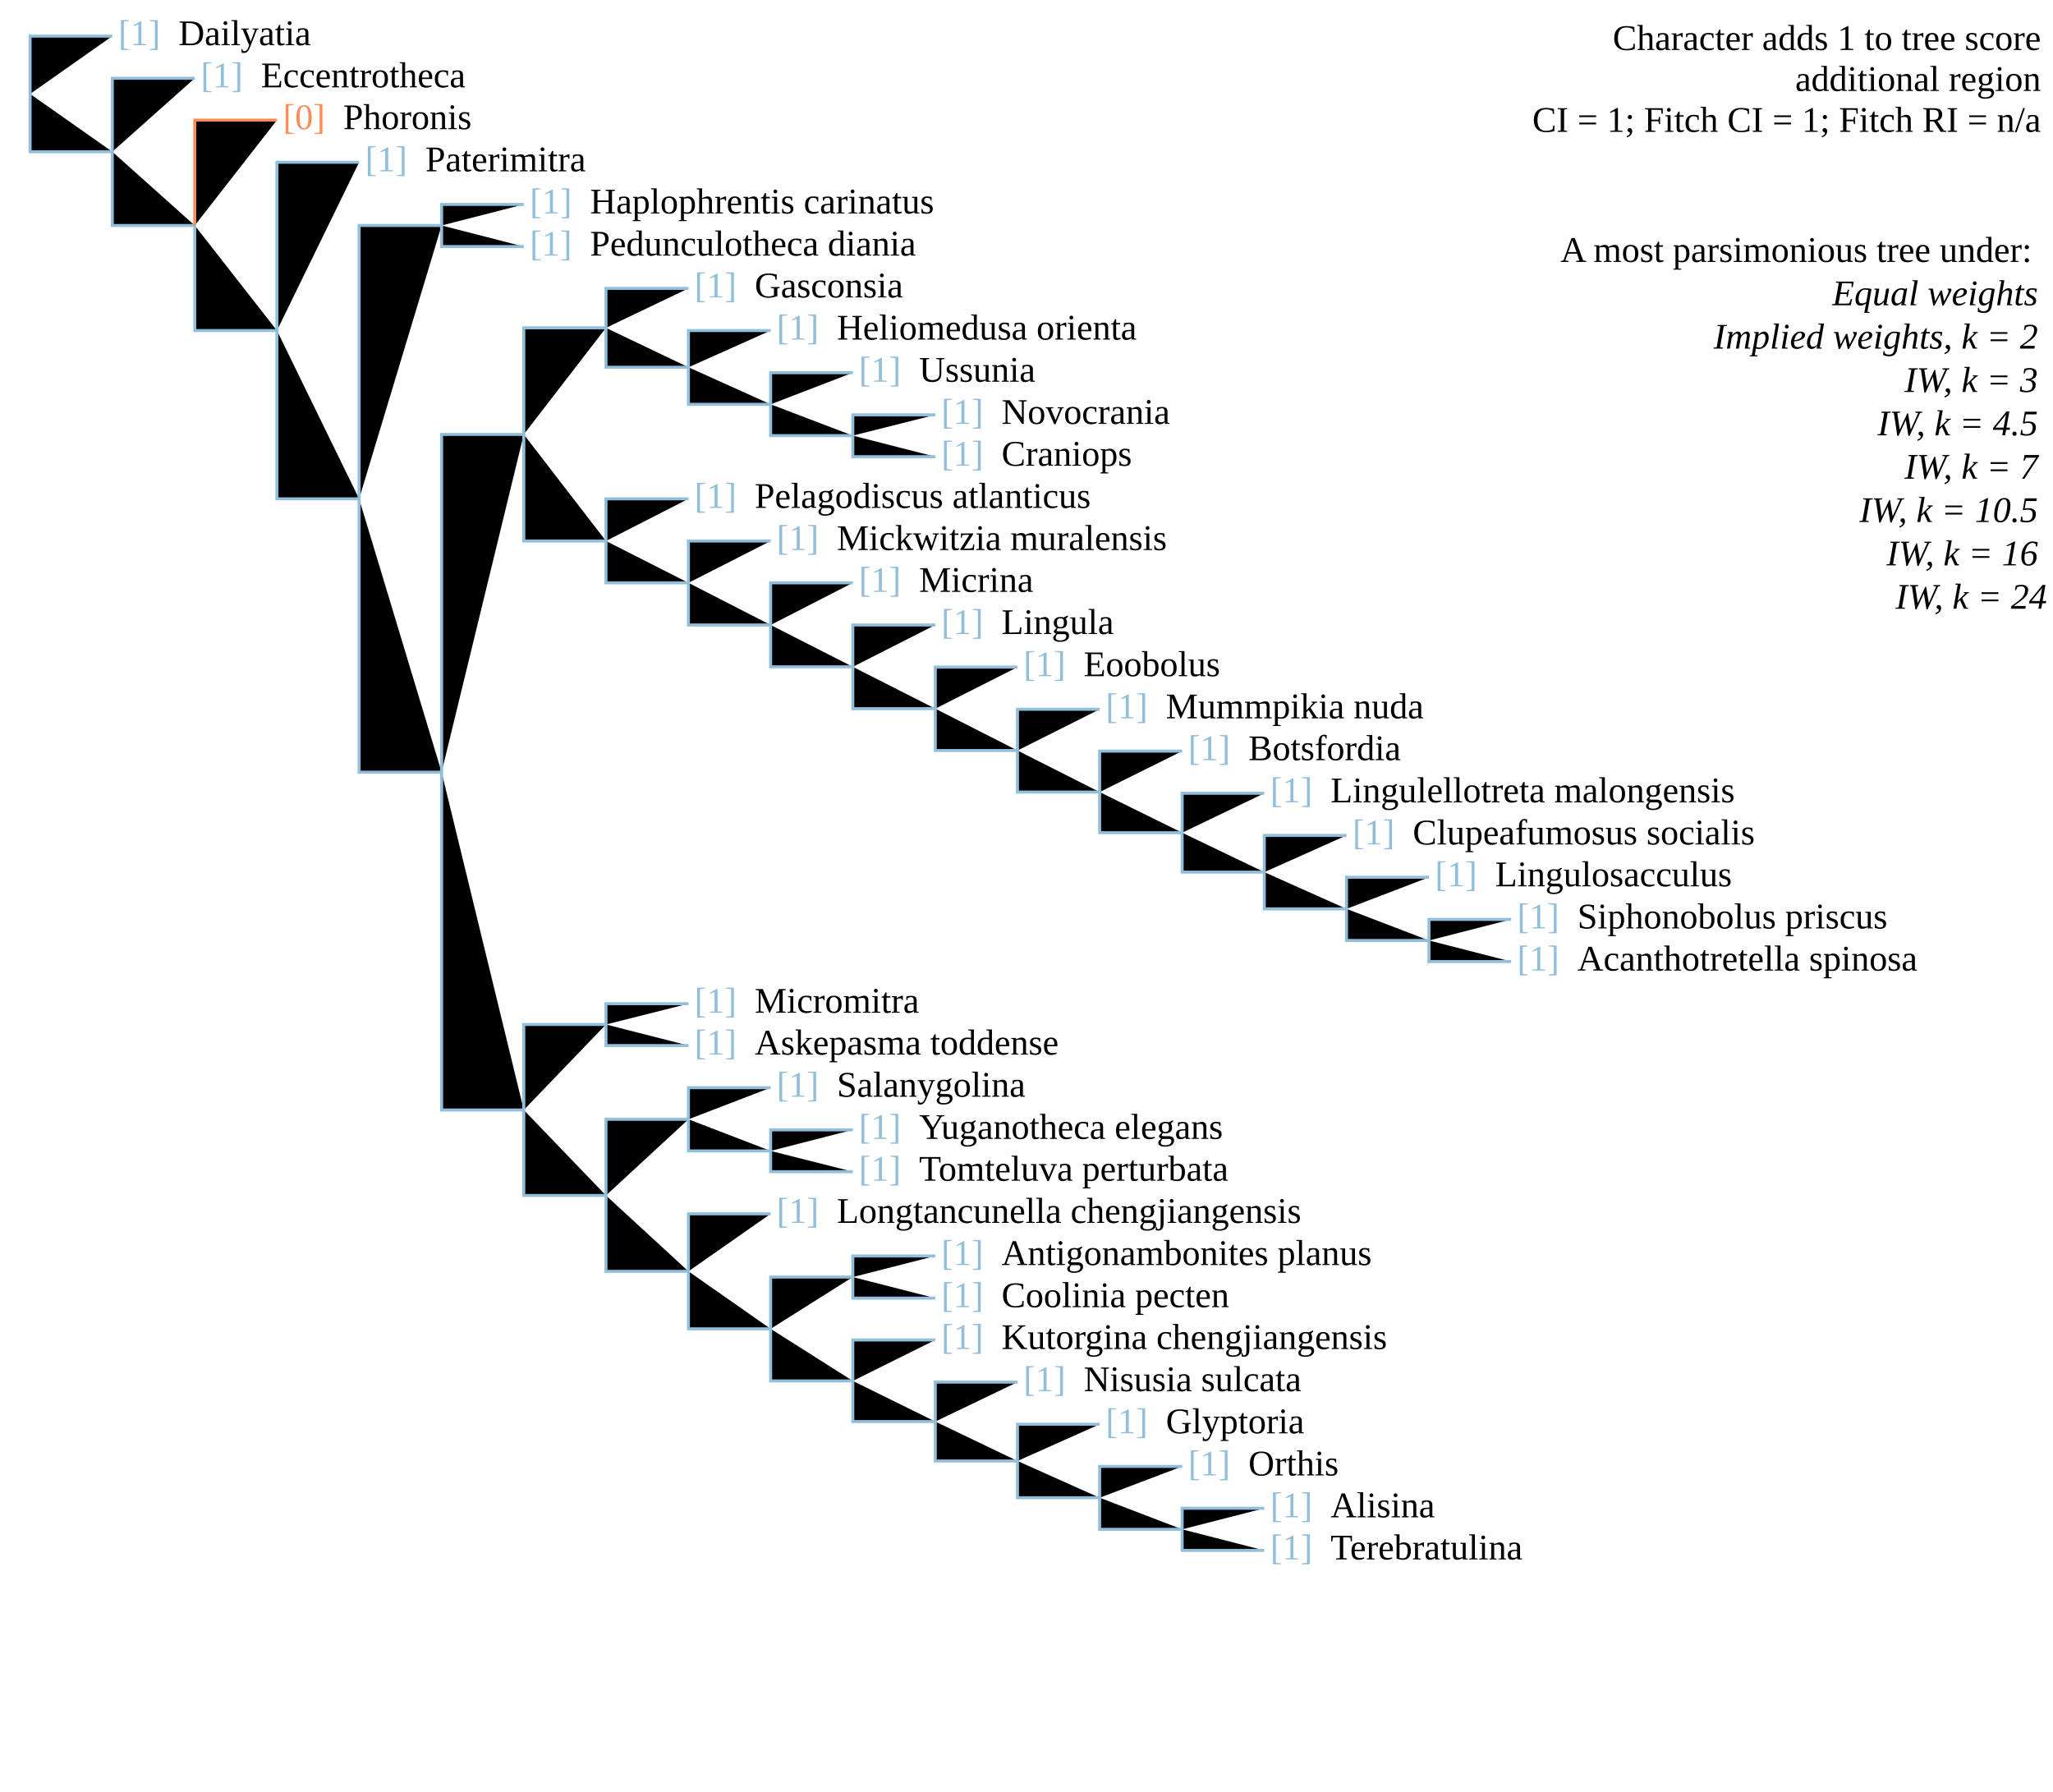
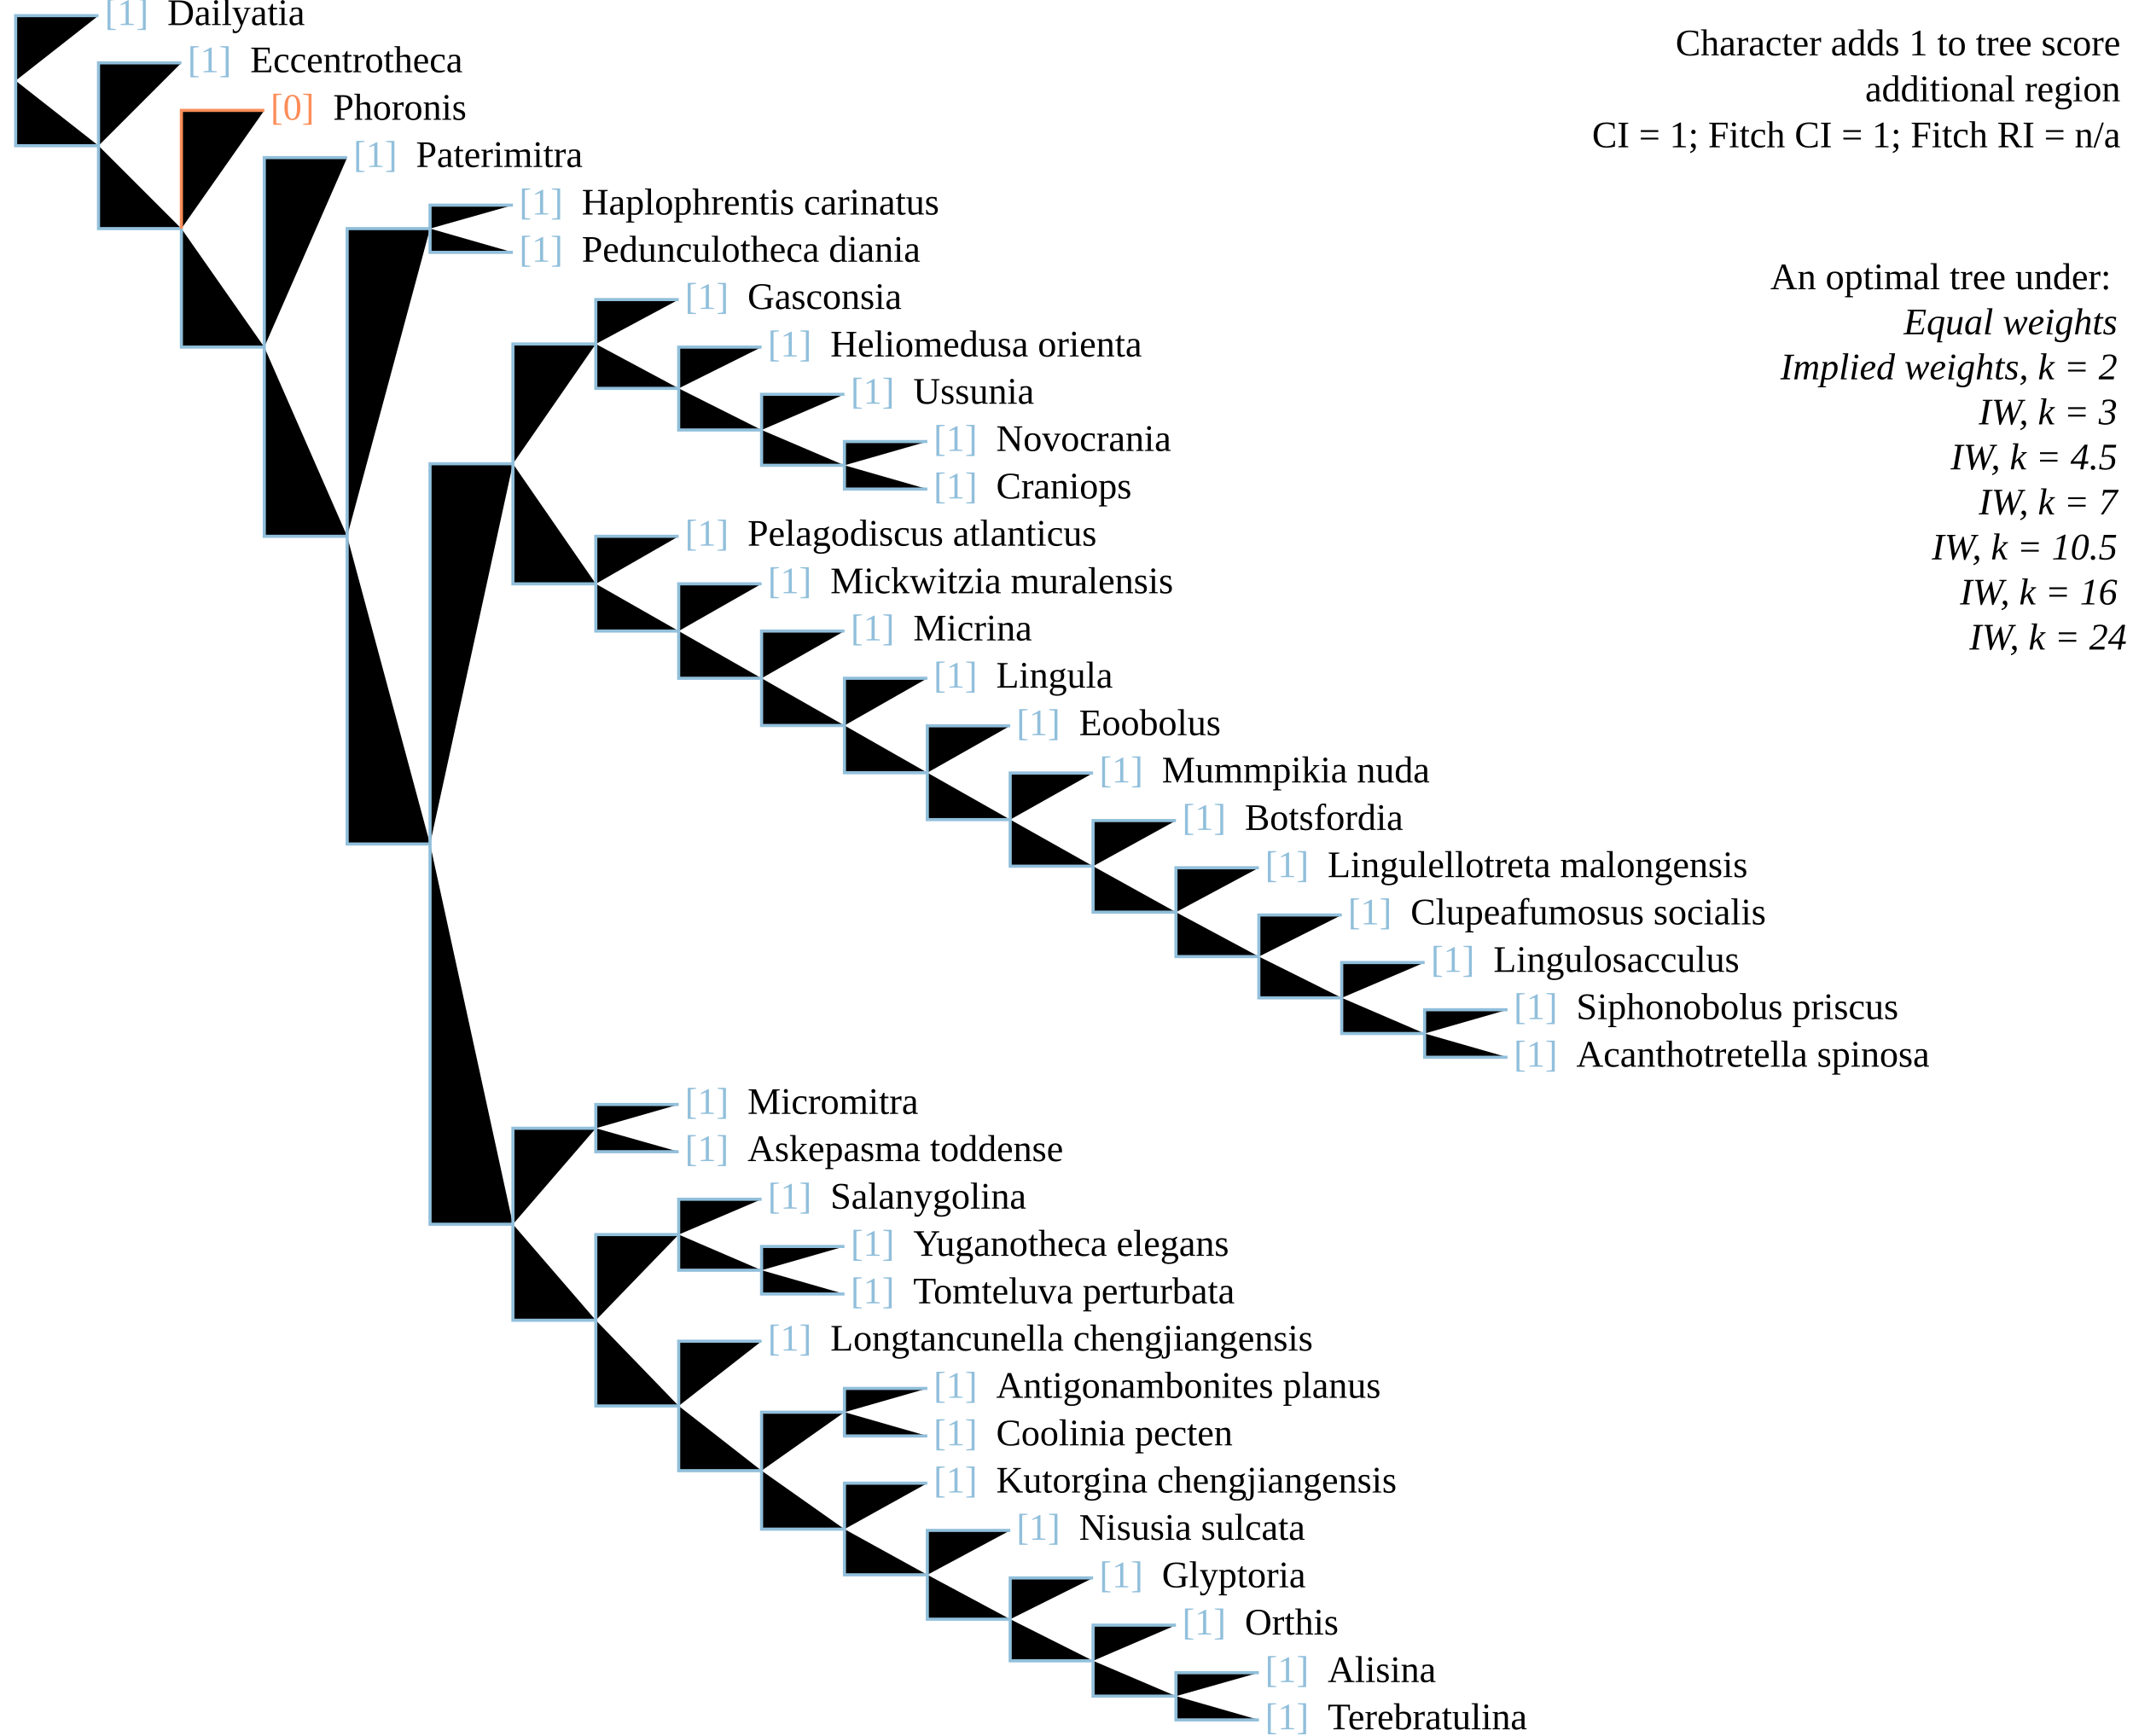
- <svg xmlns="http://www.w3.org/2000/svg" version="1.1" width="682" height="595" class="tree" char="1">
-   <text x="678" y="16.6" text-anchor="end" class="stepsLabel">Character adds <tspan class="score">1</tspan> to tree score</text>
-   <text x="678" y="30.2" text-anchor="end" class="stepsLabel">
+ <svg xmlns="http://www.w3.org/2000/svg" version="1.1" width="682" height="555" class="tree" char="1">
+   <text x="678" y="17.7" text-anchor="end" class="stepsLabel">Character adds <tspan class="score">1</tspan> to tree score</text>
+   <text x="678" y="32.4" text-anchor="end" class="stepsLabel">
    <tspan class="score" /> additional region</text>
-   <text x="678" y="43.8" text-anchor="end" class="stepsLabel">CI = 1; Fitch CI = 1; Fitch RI = n/a</text>
-   <text x="678" y="71" text-anchor="end" class="stepsLabel">
-     <tspan dy="16">A most parsimonious tree under:</tspan>
+   <text x="678" y="47.1" text-anchor="end" class="stepsLabel">CI = 1; Fitch CI = 1; Fitch RI = n/a</text>
+   <text x="678" y="76.5" text-anchor="end" class="stepsLabel">
+     <tspan dy="16">An optimal tree under:</tspan>
    <tspan x="680" style="font-style:italic" class="thisAn" dy="1.2em">Equal weights</tspan>
    <tspan x="680" style="font-style:italic" class="notThisAn" dy="1.2em">Implied weights, k = 2</tspan>
    <tspan x="680" style="font-style:italic" class="notThisAn" dy="1.2em">IW, k = 3</tspan>
    <tspan x="680" style="font-style:italic" class="notThisAn" dy="1.2em">IW, k = 4.5</tspan>
    <tspan x="680" style="font-style:italic" class="notThisAn" dy="1.2em">IW, k = 7</tspan>
    <tspan x="680" style="font-style:italic" class="notThisAn" dy="1.2em">IW, k = 10.5</tspan>
    <tspan x="680" style="font-style:italic" class="notThisAn" dy="1.2em">IW, k = 16</tspan>
    <tspan x="680" style="font-style:italic" class="notThisAn" dy="1.2em">IW, k = 24</tspan>
  </text>
-   <text x="39.3" y="15" fill="#91bfdb" class="flag">[1]</text>
-   <text x="59.3" y="15" class="taxonLabel">Dailyatia</text>
-   <text x="66.7" y="29" fill="#91bfdb" class="flag">[1]</text>
-   <text x="86.7" y="29" class="taxonLabel">Eccentrotheca</text>
-   <text x="94" y="42.9" fill="#fc8d59" class="flag">[0]</text>
-   <text x="114" y="42.9" class="taxonLabel">Phoronis</text>
-   <text x="121.3" y="56.9" fill="#91bfdb" class="flag">[1]</text>
-   <text x="141.3" y="56.9" class="taxonLabel">Paterimitra</text>
-   <text x="176" y="84.9" fill="#91bfdb" class="flag">[1]</text>
-   <text x="196" y="84.9" class="taxonLabel">Pedunculotheca diania</text>
-   <text x="176" y="70.9" fill="#91bfdb" class="flag">[1]</text>
-   <text x="196" y="70.9" class="taxonLabel">Haplophrentis carinatus</text>
-   <text x="230.7" y="98.8" fill="#91bfdb" class="flag">[1]</text>
-   <text x="250.7" y="98.8" class="taxonLabel">Gasconsia</text>
-   <text x="258" y="112.8" fill="#91bfdb" class="flag">[1]</text>
-   <text x="278" y="112.8" class="taxonLabel">Heliomedusa orienta</text>
-   <text x="285.3" y="126.8" fill="#91bfdb" class="flag">[1]</text>
-   <text x="305.3" y="126.8" class="taxonLabel">Ussunia</text>
-   <text x="312.7" y="154.7" fill="#91bfdb" class="flag">[1]</text>
-   <text x="332.7" y="154.7" class="taxonLabel">Craniops</text>
-   <text x="312.7" y="140.8" fill="#91bfdb" class="flag">[1]</text>
-   <text x="332.7" y="140.8" class="taxonLabel">Novocrania</text>
-   <text x="230.7" y="168.7" fill="#91bfdb" class="flag">[1]</text>
-   <text x="250.7" y="168.7" class="taxonLabel">Pelagodiscus atlanticus</text>
-   <text x="258" y="182.7" fill="#91bfdb" class="flag">[1]</text>
-   <text x="278" y="182.7" class="taxonLabel">Mickwitzia muralensis</text>
-   <text x="285.3" y="196.6" fill="#91bfdb" class="flag">[1]</text>
-   <text x="305.3" y="196.6" class="taxonLabel">Micrina</text>
-   <text x="312.7" y="210.6" fill="#91bfdb" class="flag">[1]</text>
-   <text x="332.7" y="210.6" class="taxonLabel">Lingula</text>
-   <text x="340" y="224.6" fill="#91bfdb" class="flag">[1]</text>
-   <text x="360" y="224.6" class="taxonLabel">Eoobolus</text>
-   <text x="367.3" y="238.6" fill="#91bfdb" class="flag">[1]</text>
-   <text x="387.3" y="238.6" class="taxonLabel">Mummpikia nuda</text>
-   <text x="394.7" y="252.5" fill="#91bfdb" class="flag">[1]</text>
-   <text x="414.7" y="252.5" class="taxonLabel">Botsfordia</text>
-   <text x="476.7" y="294.4" fill="#91bfdb" class="flag">[1]</text>
-   <text x="496.7" y="294.4" class="taxonLabel">Lingulosacculus</text>
-   <text x="422" y="266.5" fill="#91bfdb" class="flag">[1]</text>
-   <text x="442" y="266.5" class="taxonLabel">Lingulellotreta malongensis</text>
-   <text x="449.3" y="280.5" fill="#91bfdb" class="flag">[1]</text>
-   <text x="469.3" y="280.5" class="taxonLabel">Clupeafumosus socialis</text>
-   <text x="504" y="322.4" fill="#91bfdb" class="flag">[1]</text>
-   <text x="524" y="322.4" class="taxonLabel">Acanthotretella spinosa</text>
-   <text x="504" y="308.4" fill="#91bfdb" class="flag">[1]</text>
-   <text x="524" y="308.4" class="taxonLabel">Siphonobolus priscus</text>
-   <text x="230.7" y="350.3" fill="#91bfdb" class="flag">[1]</text>
-   <text x="250.7" y="350.3" class="taxonLabel">Askepasma toddense</text>
-   <text x="230.7" y="336.4" fill="#91bfdb" class="flag">[1]</text>
-   <text x="250.7" y="336.4" class="taxonLabel">Micromitra</text>
-   <text x="258" y="364.3" fill="#91bfdb" class="flag">[1]</text>
-   <text x="278" y="364.3" class="taxonLabel">Salanygolina</text>
-   <text x="285.3" y="392.2" fill="#91bfdb" class="flag">[1]</text>
-   <text x="305.3" y="392.2" class="taxonLabel">Tomteluva perturbata</text>
-   <text x="285.3" y="378.3" fill="#91bfdb" class="flag">[1]</text>
-   <text x="305.3" y="378.3" class="taxonLabel">Yuganotheca elegans</text>
-   <text x="312.7" y="448.1" fill="#91bfdb" class="flag">[1]</text>
-   <text x="332.7" y="448.1" class="taxonLabel">Kutorgina chengjiangensis</text>
-   <text x="340" y="462.1" fill="#91bfdb" class="flag">[1]</text>
-   <text x="360" y="462.1" class="taxonLabel">Nisusia sulcata</text>
-   <text x="367.3" y="476.1" fill="#91bfdb" class="flag">[1]</text>
-   <text x="387.3" y="476.1" class="taxonLabel">Glyptoria</text>
-   <text x="258" y="406.2" fill="#91bfdb" class="flag">[1]</text>
-   <text x="278" y="406.2" class="taxonLabel">Longtancunella chengjiangensis</text>
-   <text x="422" y="504" fill="#91bfdb" class="flag">[1]</text>
-   <text x="442" y="504" class="taxonLabel">Alisina</text>
-   <text x="394.7" y="490.1" fill="#91bfdb" class="flag">[1]</text>
-   <text x="414.7" y="490.1" class="taxonLabel">Orthis</text>
-   <text x="422" y="518" fill="#91bfdb" class="flag">[1]</text>
-   <text x="442" y="518" class="taxonLabel">Terebratulina</text>
-   <text x="312.7" y="434.2" fill="#91bfdb" class="flag">[1]</text>
-   <text x="332.7" y="434.2" class="taxonLabel">Coolinia pecten</text>
-   <text x="312.7" y="420.2" fill="#91bfdb" class="flag">[1]</text>
-   <text x="332.7" y="420.2" class="taxonLabel">Antigonambonites planus</text>
-   <path d="M10,31.2V12H37.3M10,31.2V50.4H37.3M37.3,50.4V26H64.7M37.3,50.4V74.9H64.7M64.7,74.9V109.8H92M92,109.8V53.9H119.3M92,109.8V165.7H119.3M119.3,165.7V74.9H146.7M146.7,74.9V67.9H174M146.7,74.9V81.9H174M119.3,165.7V256.5H146.7M146.7,256.5V144.3H174M174,144.3V108.9H201.3M201.3,108.9V95.8H228.7M201.3,108.9V122H228.7M228.7,122V109.8H256M228.7,122V134.3H256M256,134.3V123.8H283.3M256,134.3V144.7H283.3M283.3,144.7V137.8H310.7M283.3,144.7V151.7H310.7M174,144.3V179.7H201.3M201.3,179.7V165.7H228.7M201.3,179.7V193.6H228.7M228.7,193.6V179.7H256M228.7,193.6V207.6H256M256,207.6V193.6H283.3M256,207.6V221.5H283.3M283.3,221.5V207.6H310.7M283.3,221.5V235.4H310.7M310.7,235.4V221.6H338M310.7,235.4V249.3H338M338,249.3V235.6H365.3M338,249.3V263.1H365.3M365.3,263.1V249.5H392.7M365.3,263.1V276.6H392.7M392.7,276.6V263.5H420M392.7,276.6V289.7H420M420,289.7V277.5H447.3M420,289.7V301.9H447.3M447.3,301.9V291.4H474.7M447.3,301.9V312.4H474.7M474.7,312.4V305.4H502M474.7,312.4V319.4H502M146.7,256.5V368.7H174M174,368.7V340.3H201.3M201.3,340.3V333.4H228.7M201.3,340.3V347.3H228.7M174,368.7V397.1H201.3M201.3,397.1V371.8H228.7M228.7,371.8V361.3H256M228.7,371.8V382.3H256M256,382.3V375.3H283.3M256,382.3V389.2H283.3M201.3,397.1V422.3H228.7M228.7,422.3V403.2H256M228.7,422.3V441.4H256M256,441.4V424.2H283.3M283.3,424.2V417.2H310.7M283.3,424.2V431.2H310.7M256,441.4V458.7H283.3M283.3,458.7V445.1H310.7M283.3,458.7V472.2H310.7M310.7,472.2V459.1H338M310.7,472.2V485.3H338M338,485.3V473.1H365.3M338,485.3V497.5H365.3M365.3,497.5V487.1H392.7M365.3,497.5V508H392.7M392.7,508V501H420M392.7,508V515H420" stroke="#91bfdb" />
-   <path d="M64.7,74.9V39.9H92" stroke="#fc8d59" />
+   <text x="33.5" y="8" fill="#91bfdb" class="flag">[1]</text>
+   <text x="53.5" y="8" class="taxonLabel">Dailyatia</text>
+   <text x="60" y="23.1" fill="#91bfdb" class="flag">[1]</text>
+   <text x="80" y="23.1" class="taxonLabel">Eccentrotheca</text>
+   <text x="86.5" y="38.3" fill="#fc8d59" class="flag">[0]</text>
+   <text x="106.5" y="38.3" class="taxonLabel">Phoronis</text>
+   <text x="113" y="53.4" fill="#91bfdb" class="flag">[1]</text>
+   <text x="133" y="53.4" class="taxonLabel">Paterimitra</text>
+   <text x="166" y="83.7" fill="#91bfdb" class="flag">[1]</text>
+   <text x="186" y="83.7" class="taxonLabel">Pedunculotheca diania</text>
+   <text x="166" y="68.6" fill="#91bfdb" class="flag">[1]</text>
+   <text x="186" y="68.6" class="taxonLabel">Haplophrentis carinatus</text>
+   <text x="219" y="98.8" fill="#91bfdb" class="flag">[1]</text>
+   <text x="239" y="98.8" class="taxonLabel">Gasconsia</text>
+   <text x="245.5" y="114" fill="#91bfdb" class="flag">[1]</text>
+   <text x="265.5" y="114" class="taxonLabel">Heliomedusa orienta</text>
+   <text x="272" y="129.1" fill="#91bfdb" class="flag">[1]</text>
+   <text x="292" y="129.1" class="taxonLabel">Ussunia</text>
+   <text x="298.5" y="159.4" fill="#91bfdb" class="flag">[1]</text>
+   <text x="318.5" y="159.4" class="taxonLabel">Craniops</text>
+   <text x="298.5" y="144.2" fill="#91bfdb" class="flag">[1]</text>
+   <text x="318.5" y="144.2" class="taxonLabel">Novocrania</text>
+   <text x="219" y="174.5" fill="#91bfdb" class="flag">[1]</text>
+   <text x="239" y="174.5" class="taxonLabel">Pelagodiscus atlanticus</text>
+   <text x="245.5" y="189.7" fill="#91bfdb" class="flag">[1]</text>
+   <text x="265.5" y="189.7" class="taxonLabel">Mickwitzia muralensis</text>
+   <text x="272" y="204.8" fill="#91bfdb" class="flag">[1]</text>
+   <text x="292" y="204.8" class="taxonLabel">Micrina</text>
+   <text x="298.5" y="219.9" fill="#91bfdb" class="flag">[1]</text>
+   <text x="318.5" y="219.9" class="taxonLabel">Lingula</text>
+   <text x="325" y="235.1" fill="#91bfdb" class="flag">[1]</text>
+   <text x="345" y="235.1" class="taxonLabel">Eoobolus</text>
+   <text x="351.5" y="250.2" fill="#91bfdb" class="flag">[1]</text>
+   <text x="371.5" y="250.2" class="taxonLabel">Mummpikia nuda</text>
+   <text x="378" y="265.4" fill="#91bfdb" class="flag">[1]</text>
+   <text x="398" y="265.4" class="taxonLabel">Botsfordia</text>
+   <text x="457.5" y="310.8" fill="#91bfdb" class="flag">[1]</text>
+   <text x="477.5" y="310.8" class="taxonLabel">Lingulosacculus</text>
+   <text x="404.5" y="280.5" fill="#91bfdb" class="flag">[1]</text>
+   <text x="424.5" y="280.5" class="taxonLabel">Lingulellotreta malongensis</text>
+   <text x="431" y="295.6" fill="#91bfdb" class="flag">[1]</text>
+   <text x="451" y="295.6" class="taxonLabel">Clupeafumosus socialis</text>
+   <text x="484" y="341.1" fill="#91bfdb" class="flag">[1]</text>
+   <text x="504" y="341.1" class="taxonLabel">Acanthotretella spinosa</text>
+   <text x="484" y="325.9" fill="#91bfdb" class="flag">[1]</text>
+   <text x="504" y="325.9" class="taxonLabel">Siphonobolus priscus</text>
+   <text x="219" y="371.3" fill="#91bfdb" class="flag">[1]</text>
+   <text x="239" y="371.3" class="taxonLabel">Askepasma toddense</text>
+   <text x="219" y="356.2" fill="#91bfdb" class="flag">[1]</text>
+   <text x="239" y="356.2" class="taxonLabel">Micromitra</text>
+   <text x="245.5" y="386.5" fill="#91bfdb" class="flag">[1]</text>
+   <text x="265.5" y="386.5" class="taxonLabel">Salanygolina</text>
+   <text x="272" y="416.8" fill="#91bfdb" class="flag">[1]</text>
+   <text x="292" y="416.8" class="taxonLabel">Tomteluva perturbata</text>
+   <text x="272" y="401.6" fill="#91bfdb" class="flag">[1]</text>
+   <text x="292" y="401.6" class="taxonLabel">Yuganotheca elegans</text>
+   <text x="298.5" y="477.3" fill="#91bfdb" class="flag">[1]</text>
+   <text x="318.5" y="477.3" class="taxonLabel">Kutorgina chengjiangensis</text>
+   <text x="325" y="492.4" fill="#91bfdb" class="flag">[1]</text>
+   <text x="345" y="492.4" class="taxonLabel">Nisusia sulcata</text>
+   <text x="351.5" y="507.6" fill="#91bfdb" class="flag">[1]</text>
+   <text x="371.5" y="507.6" class="taxonLabel">Glyptoria</text>
+   <text x="245.5" y="431.9" fill="#91bfdb" class="flag">[1]</text>
+   <text x="265.5" y="431.9" class="taxonLabel">Longtancunella chengjiangensis</text>
+   <text x="404.5" y="537.9" fill="#91bfdb" class="flag">[1]</text>
+   <text x="424.5" y="537.9" class="taxonLabel">Alisina</text>
+   <text x="378" y="522.7" fill="#91bfdb" class="flag">[1]</text>
+   <text x="398" y="522.7" class="taxonLabel">Orthis</text>
+   <text x="404.5" y="553" fill="#91bfdb" class="flag">[1]</text>
+   <text x="424.5" y="553" class="taxonLabel">Terebratulina</text>
+   <text x="298.5" y="462.2" fill="#91bfdb" class="flag">[1]</text>
+   <text x="318.5" y="462.2" class="taxonLabel">Coolinia pecten</text>
+   <text x="298.5" y="447" fill="#91bfdb" class="flag">[1]</text>
+   <text x="318.5" y="447" class="taxonLabel">Antigonambonites planus</text>
+   <path d="M5,25.8V5H31.5M5,25.8V46.6H31.5M31.5,46.6V20.1H58M31.5,46.6V73.1H58M58,73.1V111H84.5M84.5,111V50.4H111M84.5,111V171.5H111M111,171.5V73.1H137.5M137.5,73.1V65.6H164M137.5,73.1V80.7H164M111,171.5V269.9H137.5M137.5,269.9V148.3H164M164,148.3V110H190.5M190.5,110V95.8H217M190.5,110V124.2H217M217,124.2V111H243.5M217,124.2V137.5H243.5M243.5,137.5V126.1H270M243.5,137.5V148.8H270M270,148.8V141.2H296.5M270,148.8V156.4H296.5M164,148.3V186.7H190.5M190.5,186.7V171.5H217M190.5,186.7V201.8H217M217,201.8V186.7H243.5M217,201.8V216.9H243.5M243.5,216.9V201.8H270M243.5,216.9V232H270M270,232V216.9H296.5M270,232V247.1H296.5M296.5,247.1V232.1H323M296.5,247.1V262.1H323M323,262.1V247.2H349.5M323,262.1V277H349.5M349.5,277V262.4H376M349.5,277V291.7H376M376,291.7V277.5H402.5M376,291.7V305.9H402.5M402.5,305.9V292.6H429M402.5,305.9V319.1H429M429,319.1V307.8H455.5M429,319.1V330.5H455.5M455.5,330.5V322.9H482M455.5,330.5V338.1H482M137.5,269.9V391.5H164M164,391.5V360.8H190.5M190.5,360.8V353.2H217M190.5,360.8V368.3H217M164,391.5V422.2H190.5M190.5,422.2V394.8H217M217,394.8V383.5H243.5M217,394.8V406.2H243.5M243.5,406.2V398.6H270M243.5,406.2V413.8H270M190.5,422.2V449.6H217M217,449.6V428.9H243.5M217,449.6V470.3H243.5M243.5,470.3V451.6H270M270,451.6V444H296.5M270,451.6V459.2H296.5M243.5,470.3V489H270M270,489V474.3H296.5M270,489V503.6H296.5M296.5,503.6V489.4H323M296.5,503.6V517.8H323M323,517.8V504.6H349.5M323,517.8V531.1H349.5M349.5,531.1V519.7H376M349.5,531.1V542.4H376M376,542.4V534.9H402.5M376,542.4V550H402.5" stroke="#91bfdb" />
+   <path d="M58,73.1V35.3H84.5" stroke="#fc8d59" />
</svg>
